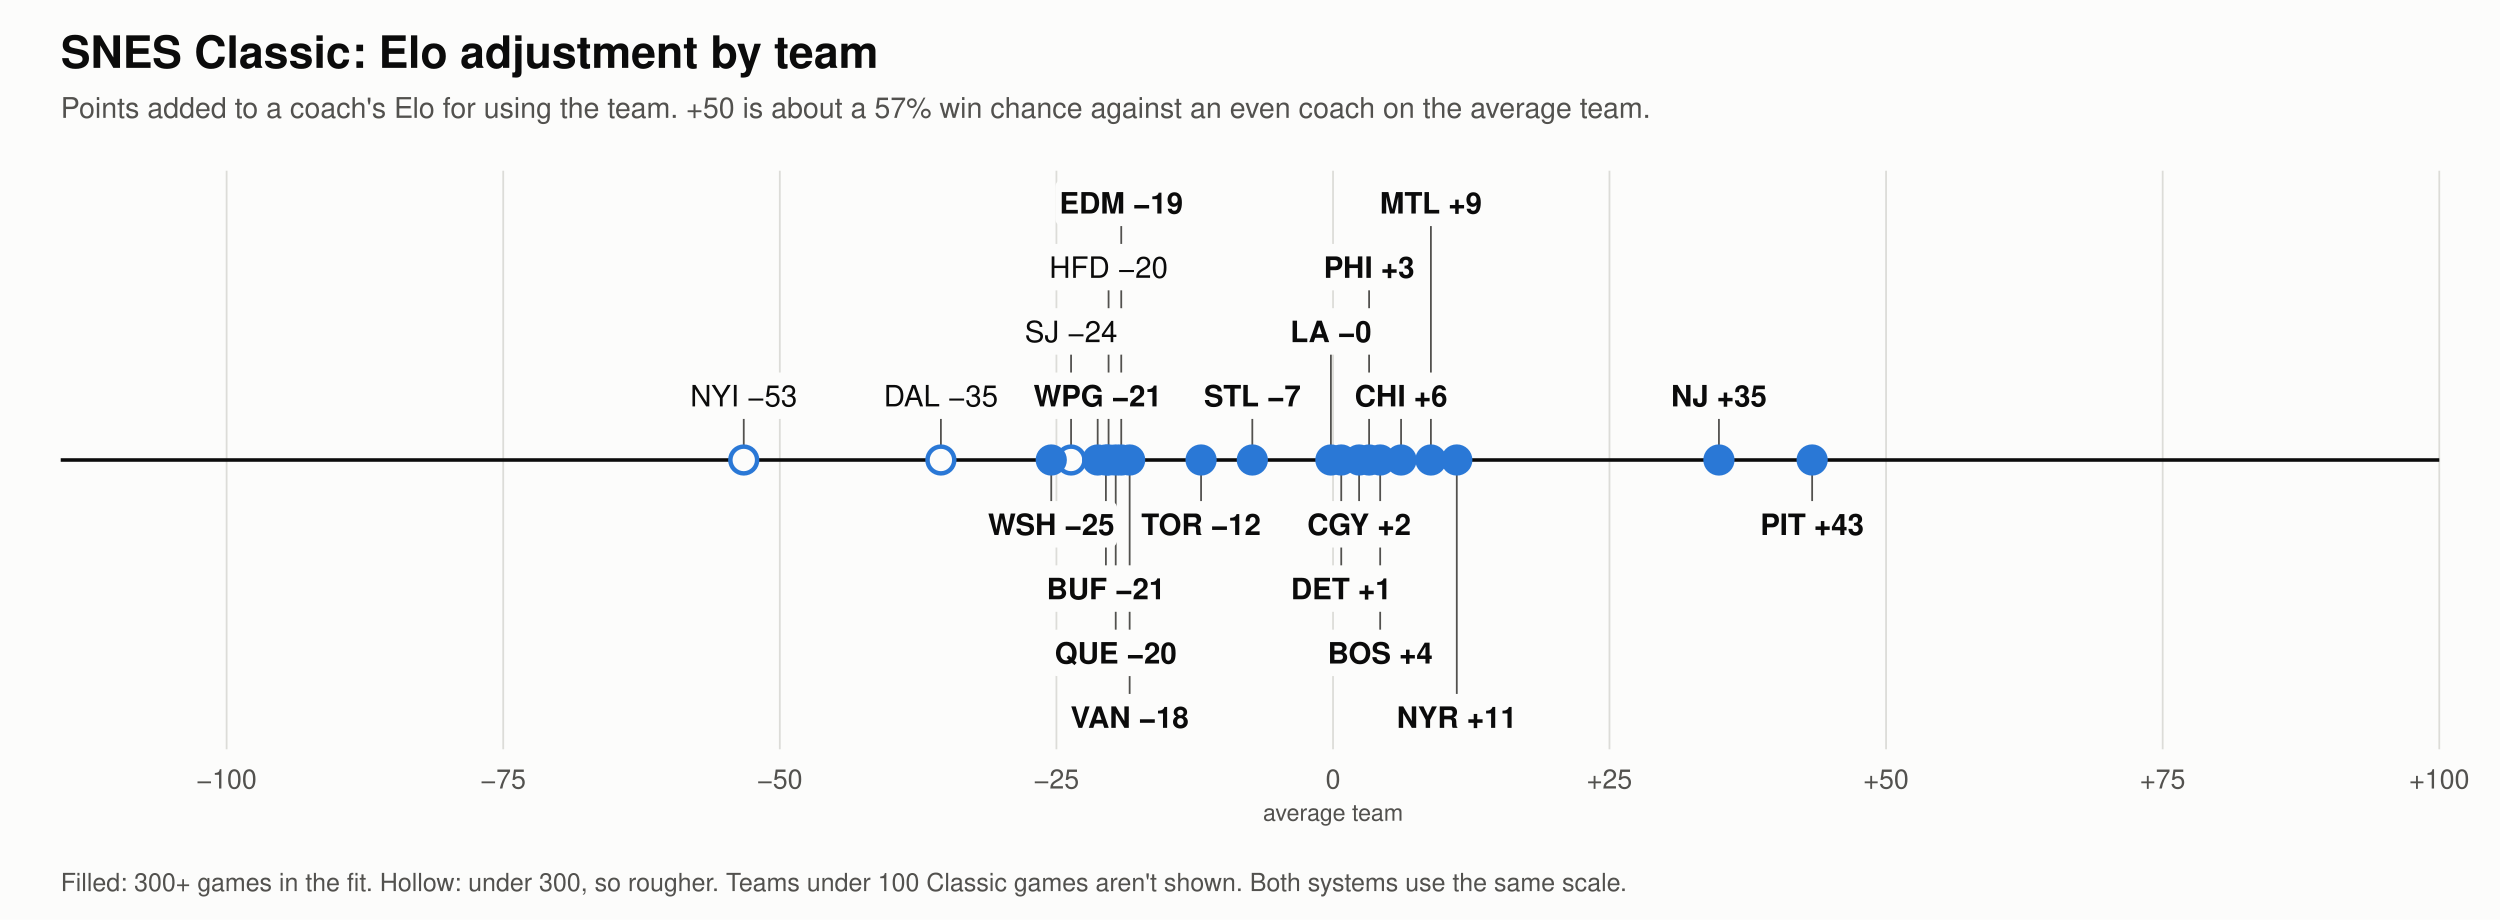
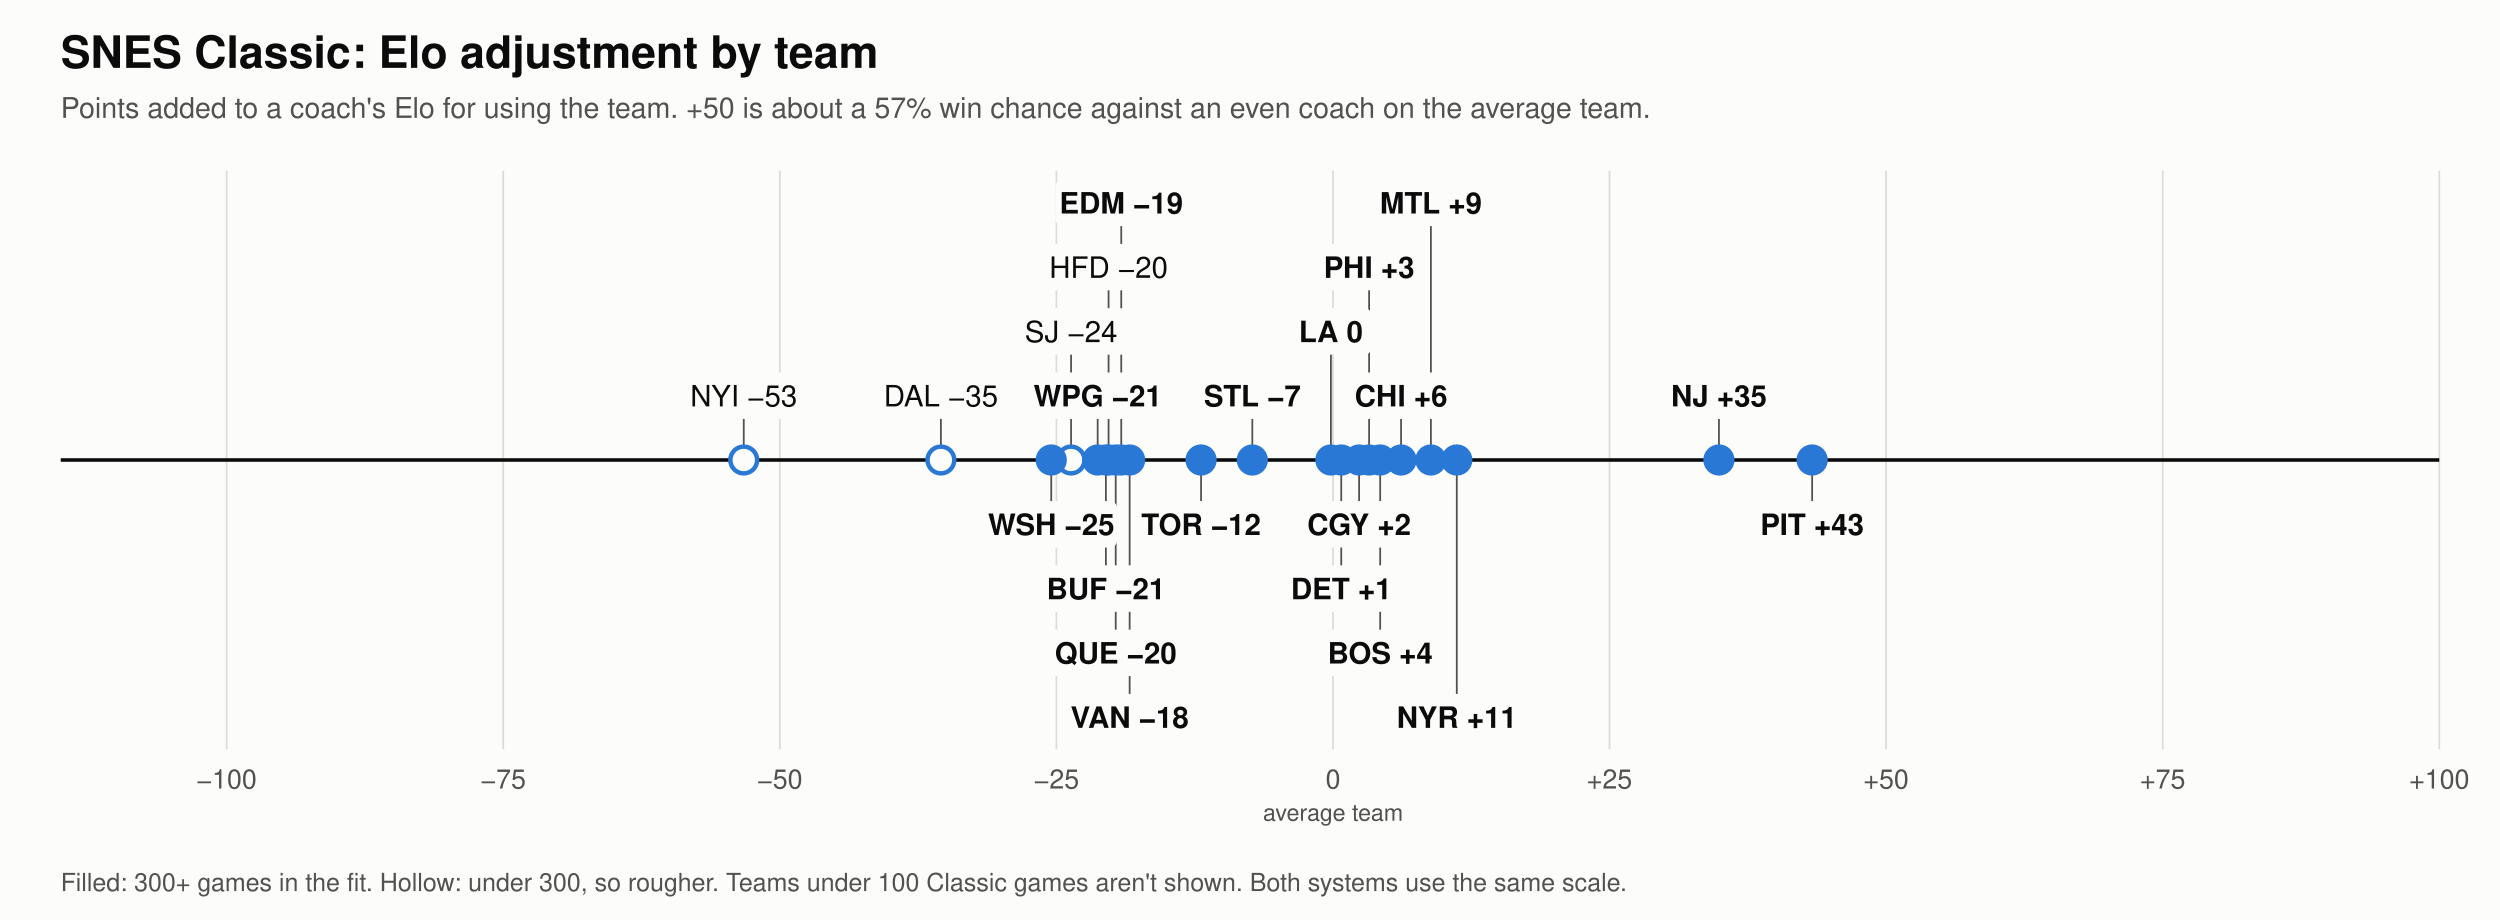
<svg xmlns="http://www.w3.org/2000/svg" width="1400" height="515" viewBox="0 0 1400 515" font-family="Segoe UI, Helvetica, Arial, sans-serif">
  <rect width="1400" height="515" fill="#fcfcfb" />
  <text x="34" y="38" font-size="25" font-weight="700" fill="#0b0b0b">SNES Classic: Elo adjustment by team</text>
  <text x="34" y="66" font-size="16" fill="#52514e">Points added to a coach's Elo for using the team. +50 is about a 57% win chance against an even coach on the average team.</text>
  <line x1="126.9" x2="126.9" y1="95.6" y2="419.6" stroke="#dcdcd8" stroke-width="1" />
  <text x="126.9" y="441.6" font-size="15" text-anchor="middle" fill="#52514e">−100</text>
  <line x1="281.8" x2="281.8" y1="95.6" y2="419.6" stroke="#dcdcd8" stroke-width="1" />
  <text x="281.8" y="441.6" font-size="15" text-anchor="middle" fill="#52514e">−75</text>
  <line x1="436.7" x2="436.7" y1="95.6" y2="419.6" stroke="#dcdcd8" stroke-width="1" />
  <text x="436.7" y="441.6" font-size="15" text-anchor="middle" fill="#52514e">−50</text>
  <line x1="591.6" x2="591.6" y1="95.6" y2="419.6" stroke="#dcdcd8" stroke-width="1" />
  <text x="591.6" y="441.6" font-size="15" text-anchor="middle" fill="#52514e">−25</text>
  <line x1="746.5" x2="746.5" y1="95.6" y2="419.6" stroke="#dcdcd8" stroke-width="1" />
  <text x="746.5" y="441.6" font-size="15" text-anchor="middle" fill="#52514e">0</text>
  <line x1="901.3" x2="901.3" y1="95.6" y2="419.6" stroke="#dcdcd8" stroke-width="1" />
  <text x="901.3" y="441.6" font-size="15" text-anchor="middle" fill="#52514e">+25</text>
  <line x1="1056.2" x2="1056.2" y1="95.6" y2="419.6" stroke="#dcdcd8" stroke-width="1" />
  <text x="1056.2" y="441.6" font-size="15" text-anchor="middle" fill="#52514e">+50</text>
  <line x1="1211.1" x2="1211.1" y1="95.6" y2="419.6" stroke="#dcdcd8" stroke-width="1" />
  <text x="1211.1" y="441.6" font-size="15" text-anchor="middle" fill="#52514e">+75</text>
  <line x1="1366.0" x2="1366.0" y1="95.6" y2="419.6" stroke="#dcdcd8" stroke-width="1" />
  <text x="1366.0" y="441.6" font-size="15" text-anchor="middle" fill="#52514e">+100</text>
  <text x="746.5" y="459.6" font-size="13" text-anchor="middle" fill="#52514e">average team</text>
  <line x1="34.0" x2="1366.0" y1="257.6" y2="257.6" stroke="#0b0b0b" stroke-width="2" />
  <line x1="627.9" x2="627.9" y1="257.6" y2="113.6" stroke="#52514e" stroke-width="1" />
  <line x1="801.3" x2="801.3" y1="257.6" y2="113.6" stroke="#52514e" stroke-width="1" />
  <line x1="815.8" x2="815.8" y1="257.6" y2="401.6" stroke="#52514e" stroke-width="1" />
  <line x1="632.6" x2="632.6" y1="257.6" y2="401.6" stroke="#52514e" stroke-width="1" />
  <line x1="772.9" x2="772.9" y1="257.6" y2="365.6" stroke="#52514e" stroke-width="1" />
  <line x1="620.8" x2="620.8" y1="257.6" y2="149.6" stroke="#52514e" stroke-width="1" />
  <line x1="766.7" x2="766.7" y1="257.6" y2="149.6" stroke="#52514e" stroke-width="1" />
  <line x1="624.8" x2="624.8" y1="257.6" y2="365.6" stroke="#52514e" stroke-width="1" />
  <line x1="619.3" x2="619.3" y1="257.6" y2="329.6" stroke="#52514e" stroke-width="1" />
  <line x1="751.1" x2="751.1" y1="257.6" y2="329.6" stroke="#52514e" stroke-width="1" />
  <line x1="745.3" x2="745.3" y1="257.6" y2="185.6" stroke="#52514e" stroke-width="1" />
  <line x1="599.8" x2="599.8" y1="257.6" y2="185.6" stroke="#52514e" stroke-width="1" />
  <line x1="761.1" x2="761.1" y1="257.6" y2="293.6" stroke="#52514e" stroke-width="1" />
  <line x1="784.6" x2="784.6" y1="257.6" y2="221.6" stroke="#52514e" stroke-width="1" />
  <line x1="526.9" x2="526.9" y1="257.6" y2="221.6" stroke="#52514e" stroke-width="1" />
  <line x1="962.6" x2="962.6" y1="257.6" y2="221.6" stroke="#52514e" stroke-width="1" />
  <line x1="416.5" x2="416.5" y1="257.6" y2="221.6" stroke="#52514e" stroke-width="1" />
  <line x1="1014.8" x2="1014.8" y1="257.6" y2="293.6" stroke="#52514e" stroke-width="1" />
  <line x1="701.3" x2="701.3" y1="257.6" y2="221.6" stroke="#52514e" stroke-width="1" />
  <line x1="672.6" x2="672.6" y1="257.6" y2="293.6" stroke="#52514e" stroke-width="1" />
  <line x1="614.7" x2="614.7" y1="257.6" y2="221.6" stroke="#52514e" stroke-width="1" />
  <line x1="588.7" x2="588.7" y1="257.6" y2="293.6" stroke="#52514e" stroke-width="1" />
  <rect x="740.7" y="352.6" width="64.4" height="26" rx="4" fill="#fcfcfb" />
  <text x="772.9" y="371.6" font-size="16.5" text-anchor="middle" fill="#0b0b0b" font-weight="600">BOS +4</text>
  <rect x="582.4" y="316.6" width="73.8" height="26" rx="4" fill="#fcfcfb" />
  <text x="619.3" y="335.6" font-size="16.5" text-anchor="middle" fill="#0b0b0b" font-weight="600">BUF −21</text>
  <rect x="728.9" y="280.6" width="64.4" height="26" rx="4" fill="#fcfcfb" />
  <text x="761.1" y="299.6" font-size="16.5" text-anchor="middle" fill="#0b0b0b" font-weight="600">CGY +2</text>
  <rect x="752.4" y="208.6" width="64.4" height="26" rx="4" fill="#fcfcfb" />
  <text x="784.6" y="227.6" font-size="16.5" text-anchor="middle" fill="#0b0b0b" font-weight="600">CHI +6</text>
  <rect x="490.0" y="208.6" width="73.8" height="26" rx="4" fill="#fcfcfb" />
  <text x="526.9" y="227.6" font-size="16.5" text-anchor="middle" fill="#0b0b0b" font-weight="400">DAL −35</text>
  <rect x="718.9" y="316.6" width="64.4" height="26" rx="4" fill="#fcfcfb" />
  <text x="751.1" y="335.6" font-size="16.5" text-anchor="middle" fill="#0b0b0b" font-weight="600">DET +1</text>
  <rect x="591.0" y="100.6" width="73.8" height="26" rx="4" fill="#fcfcfb" />
  <text x="627.9" y="119.6" font-size="16.5" text-anchor="middle" fill="#0b0b0b" font-weight="600">EDM −19</text>
  <rect x="583.9" y="136.6" width="73.8" height="26" rx="4" fill="#fcfcfb" />
  <text x="620.8" y="155.6" font-size="16.5" text-anchor="middle" fill="#0b0b0b" font-weight="400">HFD −20</text>
-   <rect x="717.8" y="172.6" width="55.0" height="26" rx="4" fill="#fcfcfb" />
-   <text x="745.3" y="191.6" font-size="16.5" text-anchor="middle" fill="#0b0b0b" font-weight="600">LA −0</text>
+   <rect x="722.5" y="172.6" width="45.6" height="26" rx="4" fill="#fcfcfb" />
+   <text x="745.3" y="191.6" font-size="16.5" text-anchor="middle" fill="#0b0b0b" font-weight="600">LA 0</text>
  <rect x="769.1" y="100.6" width="64.4" height="26" rx="4" fill="#fcfcfb" />
  <text x="801.3" y="119.6" font-size="16.5" text-anchor="middle" fill="#0b0b0b" font-weight="600">MTL +9</text>
  <rect x="930.4" y="208.6" width="64.4" height="26" rx="4" fill="#fcfcfb" />
  <text x="962.6" y="227.6" font-size="16.5" text-anchor="middle" fill="#0b0b0b" font-weight="600">NJ +35</text>
  <rect x="379.6" y="208.6" width="73.8" height="26" rx="4" fill="#fcfcfb" />
  <text x="416.5" y="227.6" font-size="16.5" text-anchor="middle" fill="#0b0b0b" font-weight="400">NYI −53</text>
  <rect x="778.9" y="388.6" width="73.8" height="26" rx="4" fill="#fcfcfb" />
  <text x="815.8" y="407.6" font-size="16.5" text-anchor="middle" fill="#0b0b0b" font-weight="600">NYR +11</text>
  <rect x="734.5" y="136.6" width="64.4" height="26" rx="4" fill="#fcfcfb" />
  <text x="766.7" y="155.6" font-size="16.5" text-anchor="middle" fill="#0b0b0b" font-weight="600">PHI +3</text>
  <rect x="977.9" y="280.6" width="73.8" height="26" rx="4" fill="#fcfcfb" />
  <text x="1014.8" y="299.6" font-size="16.5" text-anchor="middle" fill="#0b0b0b" font-weight="600">PIT +43</text>
  <rect x="587.9" y="352.6" width="73.8" height="26" rx="4" fill="#fcfcfb" />
  <text x="624.8" y="371.6" font-size="16.5" text-anchor="middle" fill="#0b0b0b" font-weight="600">QUE −20</text>
  <rect x="567.6" y="172.6" width="64.4" height="26" rx="4" fill="#fcfcfb" />
  <text x="599.8" y="191.6" font-size="16.5" text-anchor="middle" fill="#0b0b0b" font-weight="400">SJ −24</text>
  <rect x="669.1" y="208.6" width="64.4" height="26" rx="4" fill="#fcfcfb" />
  <text x="701.3" y="227.6" font-size="16.5" text-anchor="middle" fill="#0b0b0b" font-weight="600">STL −7</text>
  <rect x="635.7" y="280.6" width="73.8" height="26" rx="4" fill="#fcfcfb" />
  <text x="672.6" y="299.6" font-size="16.5" text-anchor="middle" fill="#0b0b0b" font-weight="600">TOR −12</text>
  <rect x="595.7" y="388.6" width="73.8" height="26" rx="4" fill="#fcfcfb" />
  <text x="632.6" y="407.6" font-size="16.5" text-anchor="middle" fill="#0b0b0b" font-weight="600">VAN −18</text>
  <rect x="577.8" y="208.6" width="73.8" height="26" rx="4" fill="#fcfcfb" />
  <text x="614.7" y="227.6" font-size="16.5" text-anchor="middle" fill="#0b0b0b" font-weight="600">WPG −21</text>
  <rect x="551.8" y="280.6" width="73.8" height="26" rx="4" fill="#fcfcfb" />
  <text x="588.7" y="299.6" font-size="16.5" text-anchor="middle" fill="#0b0b0b" font-weight="600">WSH −25</text>
  <circle cx="772.9" cy="257.6" r="7.5" fill="#2a78d6" stroke="#2a78d6" stroke-width="2.5" />
  <circle cx="619.3" cy="257.6" r="7.5" fill="#2a78d6" stroke="#2a78d6" stroke-width="2.5" />
  <circle cx="761.1" cy="257.6" r="7.5" fill="#2a78d6" stroke="#2a78d6" stroke-width="2.5" />
  <circle cx="784.6" cy="257.6" r="7.5" fill="#2a78d6" stroke="#2a78d6" stroke-width="2.5" />
  <circle cx="526.9" cy="257.6" r="7.5" fill="#fcfcfb" stroke="#2a78d6" stroke-width="2.5" />
  <circle cx="751.1" cy="257.6" r="7.5" fill="#2a78d6" stroke="#2a78d6" stroke-width="2.5" />
  <circle cx="627.9" cy="257.6" r="7.5" fill="#2a78d6" stroke="#2a78d6" stroke-width="2.5" />
  <circle cx="620.8" cy="257.6" r="7.5" fill="#fcfcfb" stroke="#2a78d6" stroke-width="2.5" />
  <circle cx="745.3" cy="257.6" r="7.5" fill="#2a78d6" stroke="#2a78d6" stroke-width="2.5" />
  <circle cx="801.3" cy="257.6" r="7.5" fill="#2a78d6" stroke="#2a78d6" stroke-width="2.5" />
  <circle cx="962.6" cy="257.6" r="7.5" fill="#2a78d6" stroke="#2a78d6" stroke-width="2.5" />
  <circle cx="416.5" cy="257.6" r="7.5" fill="#fcfcfb" stroke="#2a78d6" stroke-width="2.5" />
  <circle cx="815.8" cy="257.6" r="7.5" fill="#2a78d6" stroke="#2a78d6" stroke-width="2.5" />
  <circle cx="766.7" cy="257.6" r="7.5" fill="#2a78d6" stroke="#2a78d6" stroke-width="2.5" />
  <circle cx="1014.8" cy="257.6" r="7.5" fill="#2a78d6" stroke="#2a78d6" stroke-width="2.5" />
  <circle cx="624.8" cy="257.6" r="7.5" fill="#2a78d6" stroke="#2a78d6" stroke-width="2.5" />
  <circle cx="599.8" cy="257.6" r="7.5" fill="#fcfcfb" stroke="#2a78d6" stroke-width="2.5" />
  <circle cx="701.3" cy="257.6" r="7.5" fill="#2a78d6" stroke="#2a78d6" stroke-width="2.5" />
  <circle cx="672.6" cy="257.6" r="7.5" fill="#2a78d6" stroke="#2a78d6" stroke-width="2.5" />
  <circle cx="632.6" cy="257.6" r="7.5" fill="#2a78d6" stroke="#2a78d6" stroke-width="2.5" />
  <circle cx="614.7" cy="257.6" r="7.5" fill="#2a78d6" stroke="#2a78d6" stroke-width="2.5" />
  <circle cx="588.7" cy="257.6" r="7.5" fill="#2a78d6" stroke="#2a78d6" stroke-width="2.5" />
  <text x="34" y="499" font-size="14" fill="#52514e">Filled: 300+ games in the fit. Hollow: under 300, so rougher. Teams under 100 Classic games aren't shown. Both systems use the same scale.</text>
</svg>
